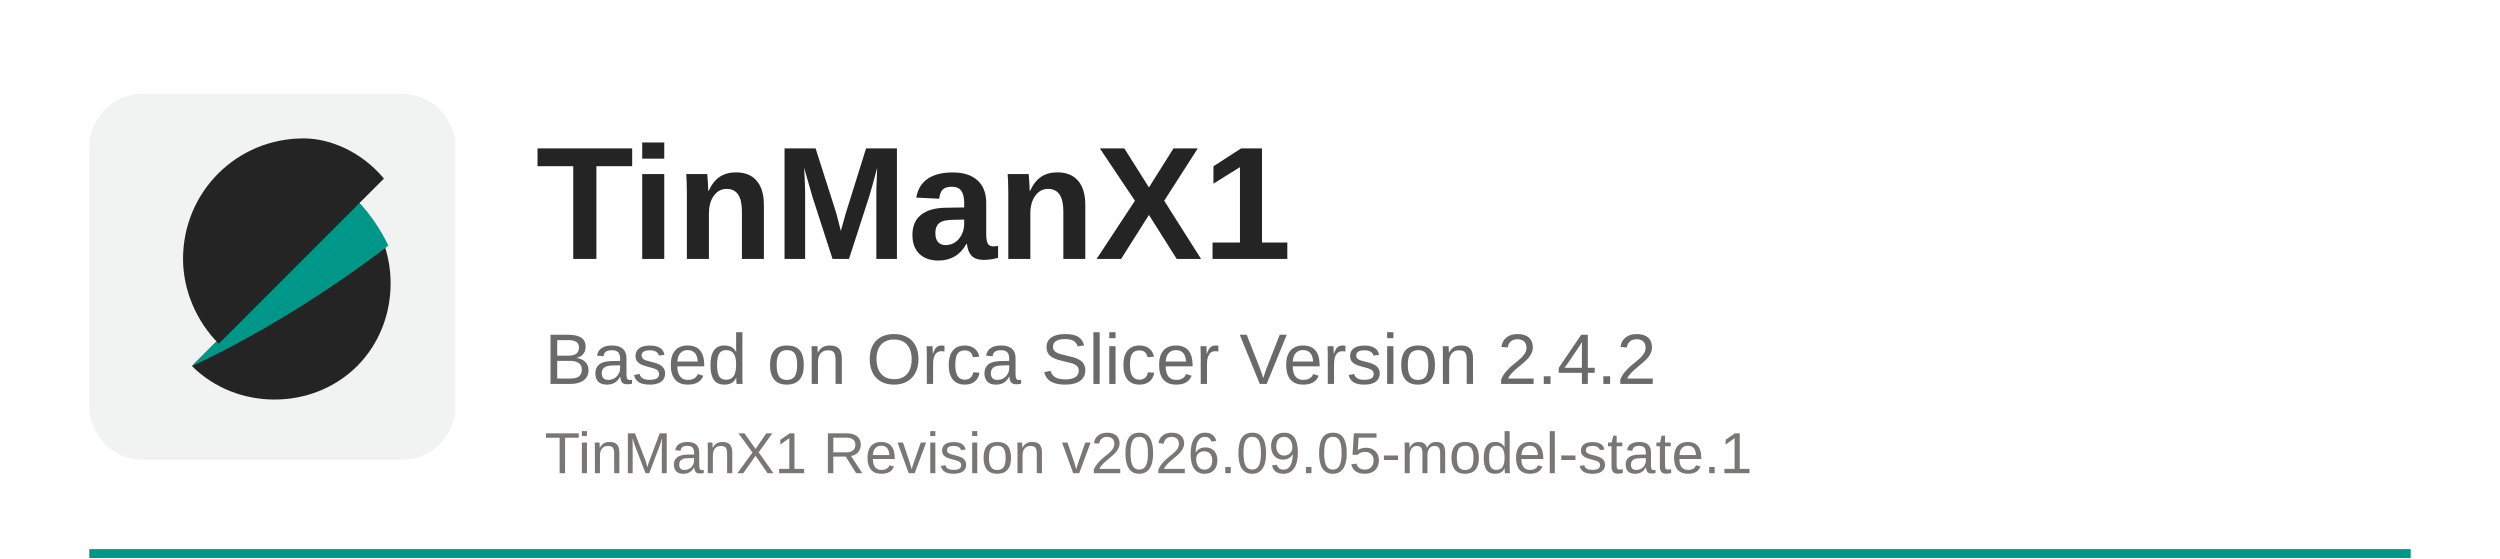
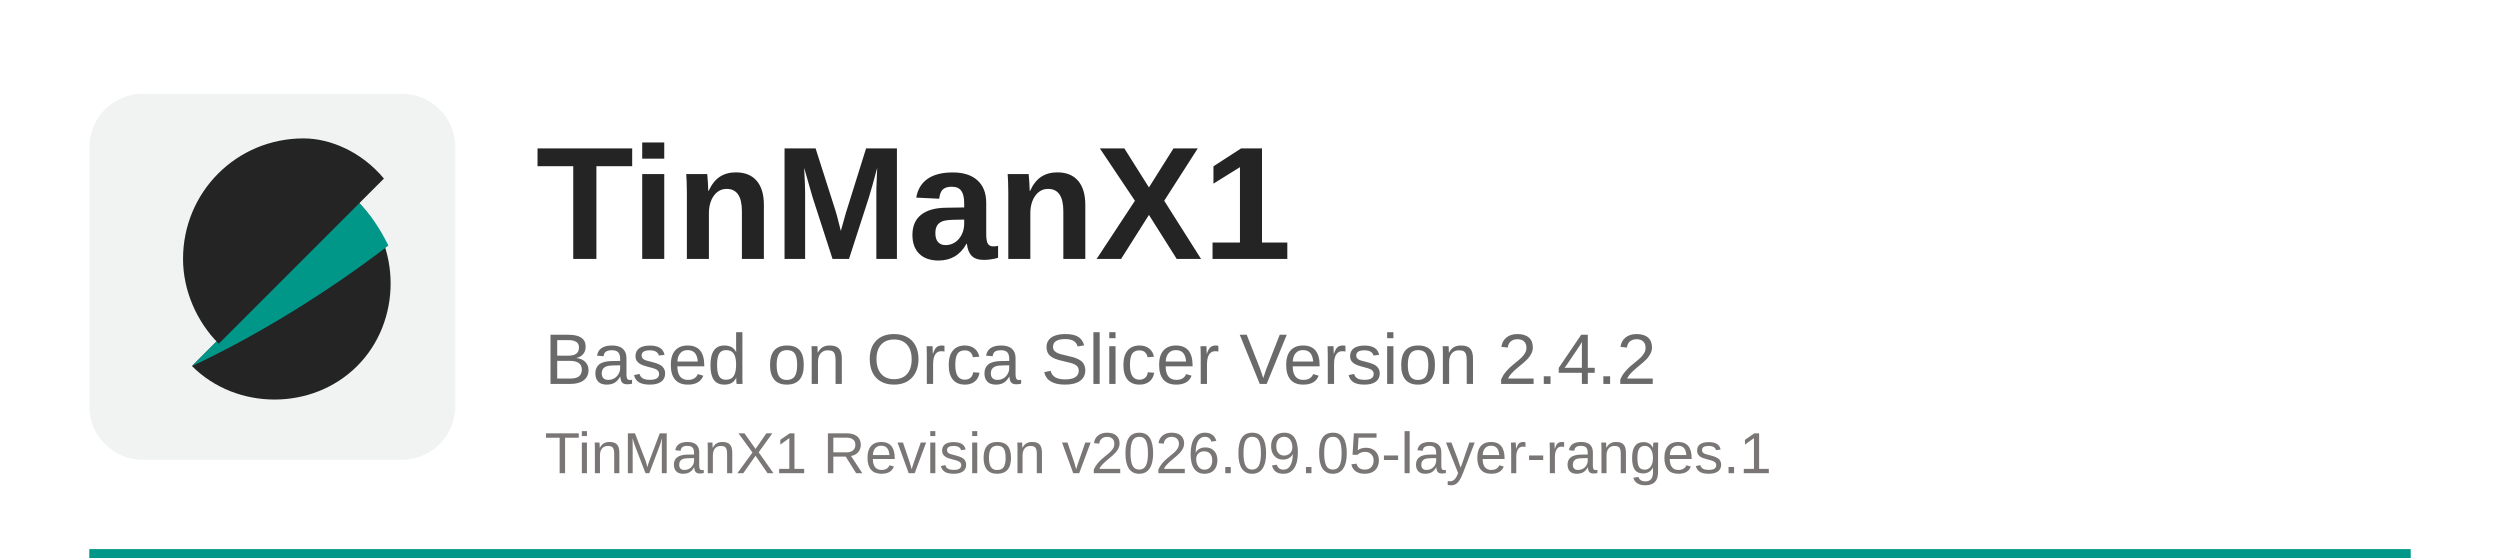
<svg xmlns="http://www.w3.org/2000/svg" width="560" height="125" viewBox="0 0 560 125">
  <rect x="20" y="123" width="520" height="2" fill="#009789" />
  <rect x="20" y="21" width="82" height="82" rx="12" fill="#f1f3f2" />
  <path d="M43 82c10 10 27 10 37 0s10-27 0-37L43 82z" fill="#242424" />
  <path d="M80 45L43 82c15-7 31-17 44-27-2-4-4-7-7-10z" fill="#009789" />
  <path d="M68 31c-15 0-27 12-27 27 0 7 3 14 8 19l37-37c-5-6-12-9-18-9z" fill="#242424" />
  <text x="120" y="58" font-family="Arial, Helvetica, sans-serif" font-size="36" font-weight="700" fill="#242424">TinManX1</text>
  <text x="122" y="86" font-family="Arial, Helvetica, sans-serif" font-size="16" fill="#6b6a6a">Based on Orca Slicer Version 2.4.2</text>
-   <text x="122" y="106" font-family="Arial, Helvetica, sans-serif" font-size="13" fill="#7a7676">TinManX1 Revision v2026.09.05-model-state.1</text>
+   <text x="122" y="106" font-family="Arial, Helvetica, sans-serif" font-size="13" fill="#7a7676">TinManX1 Revision v2026.09.05-layer-ranges.1</text>
</svg>
